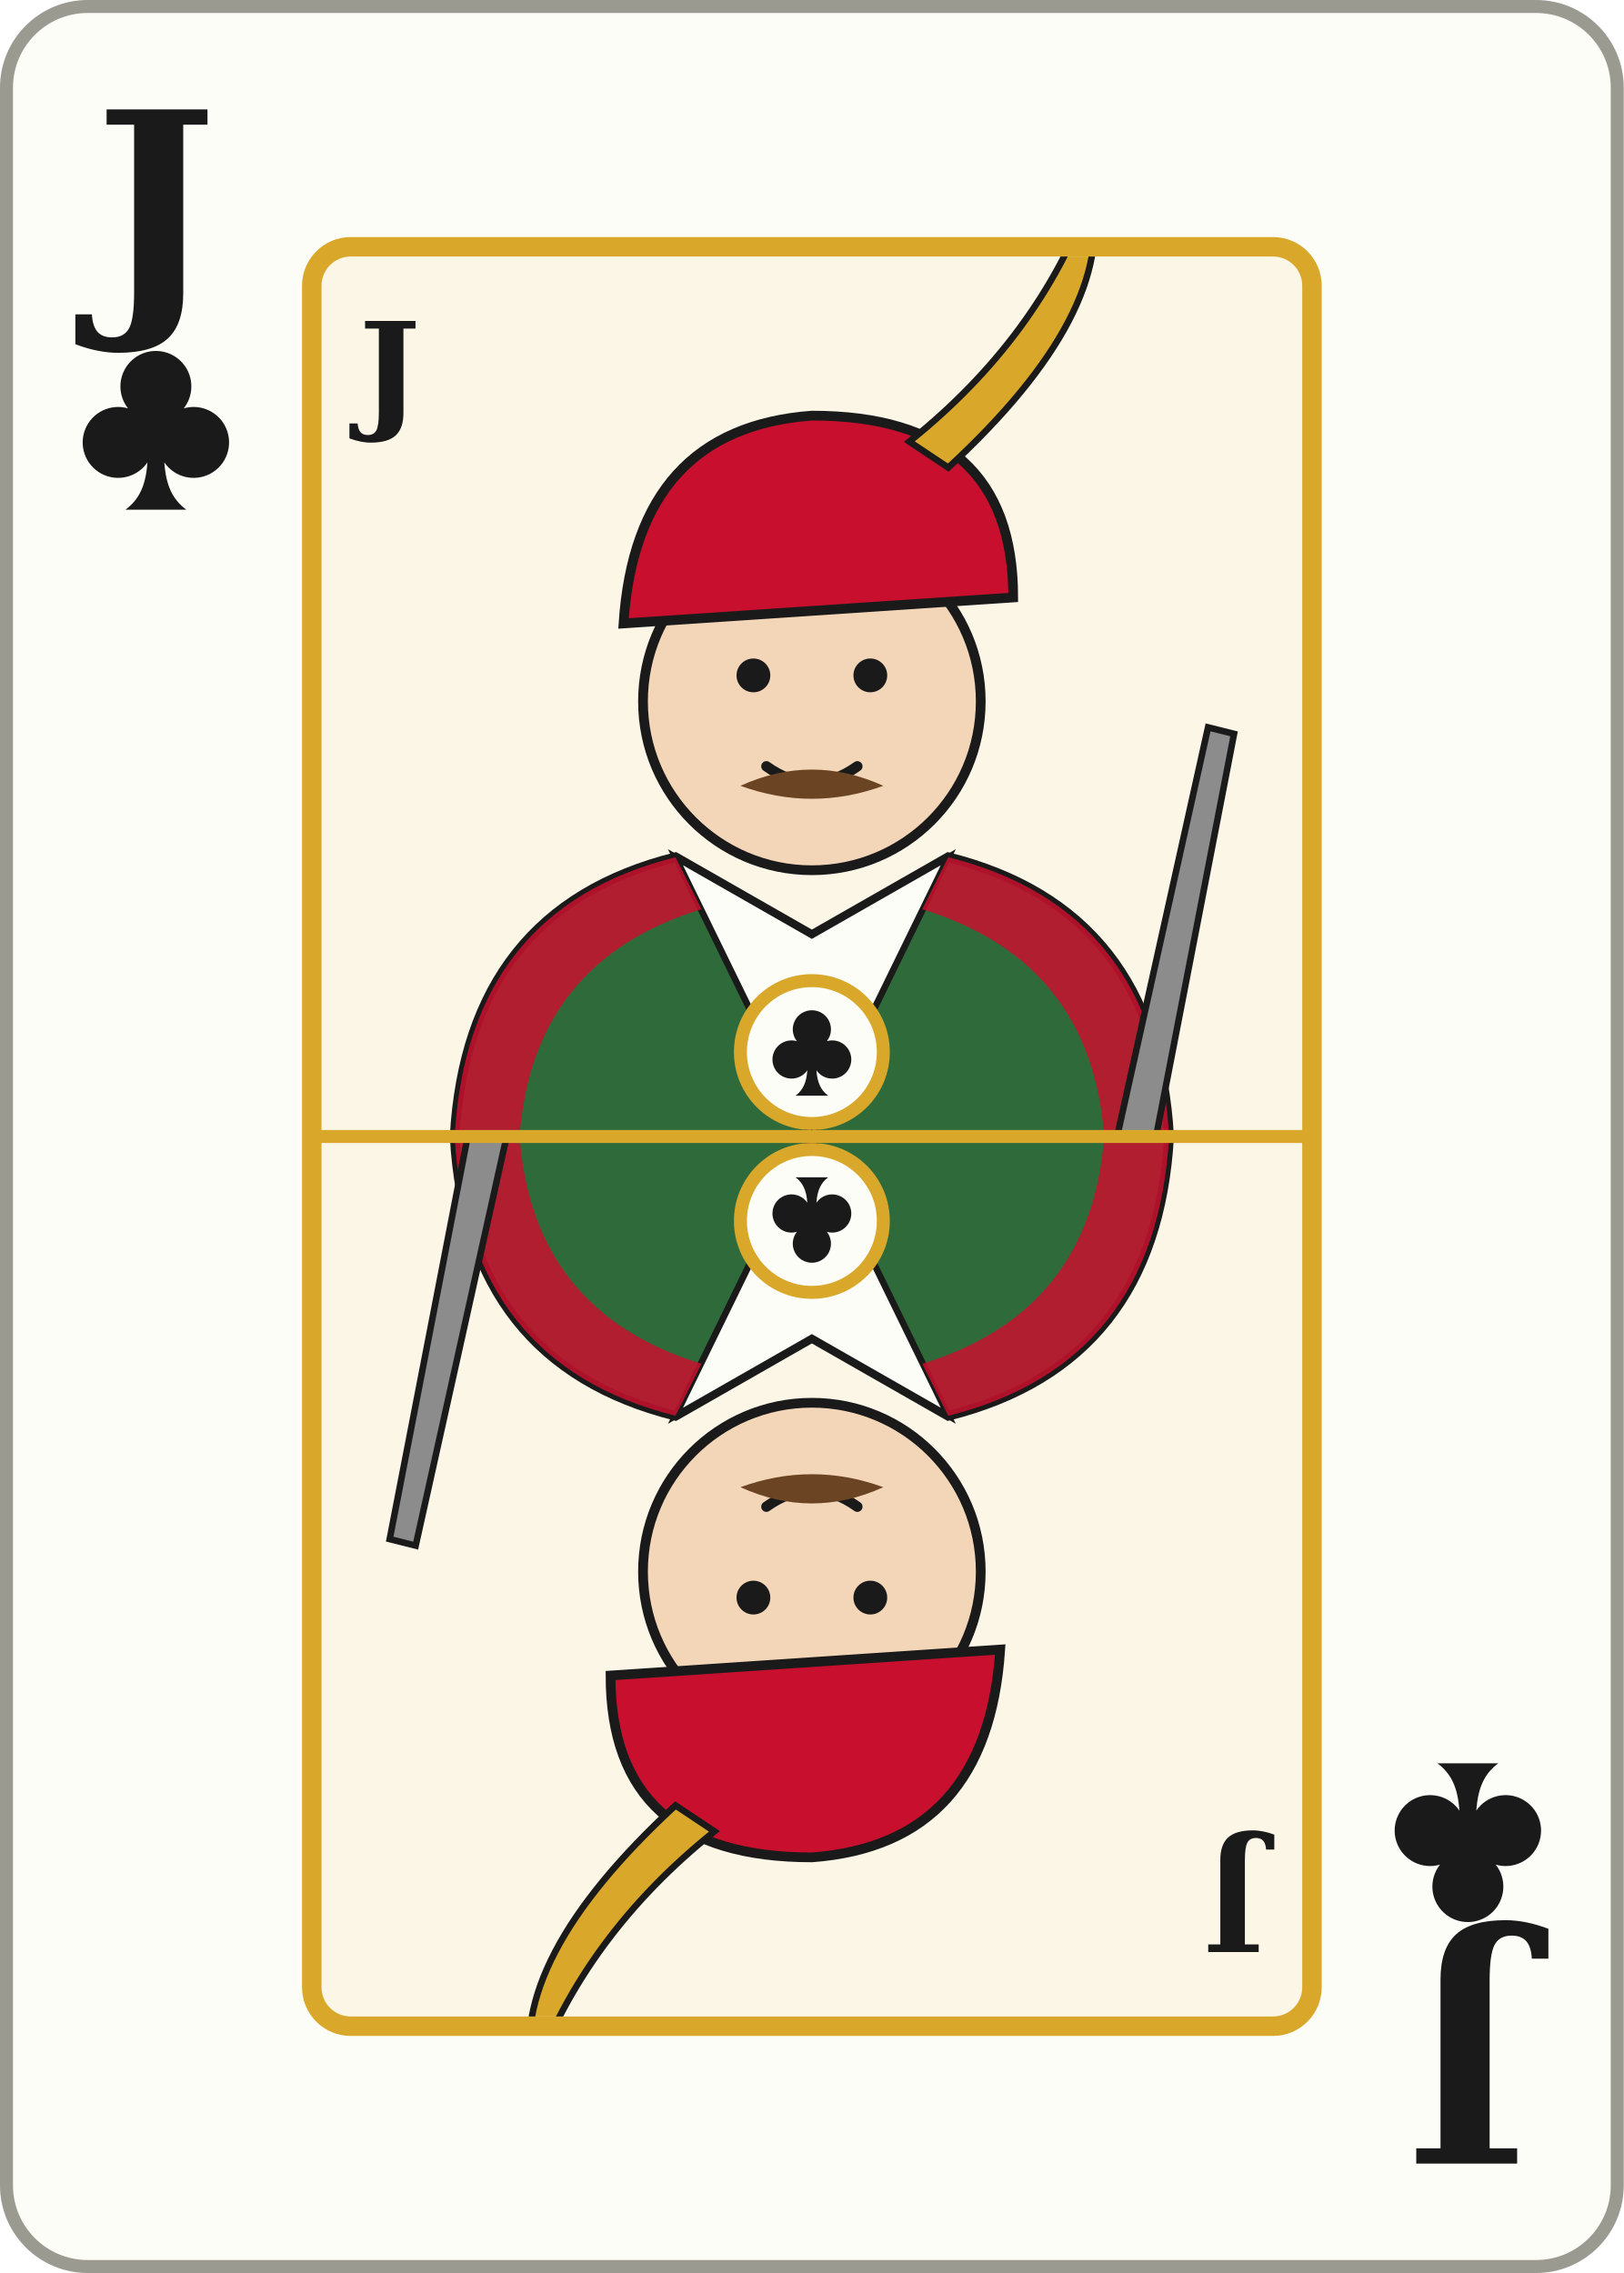
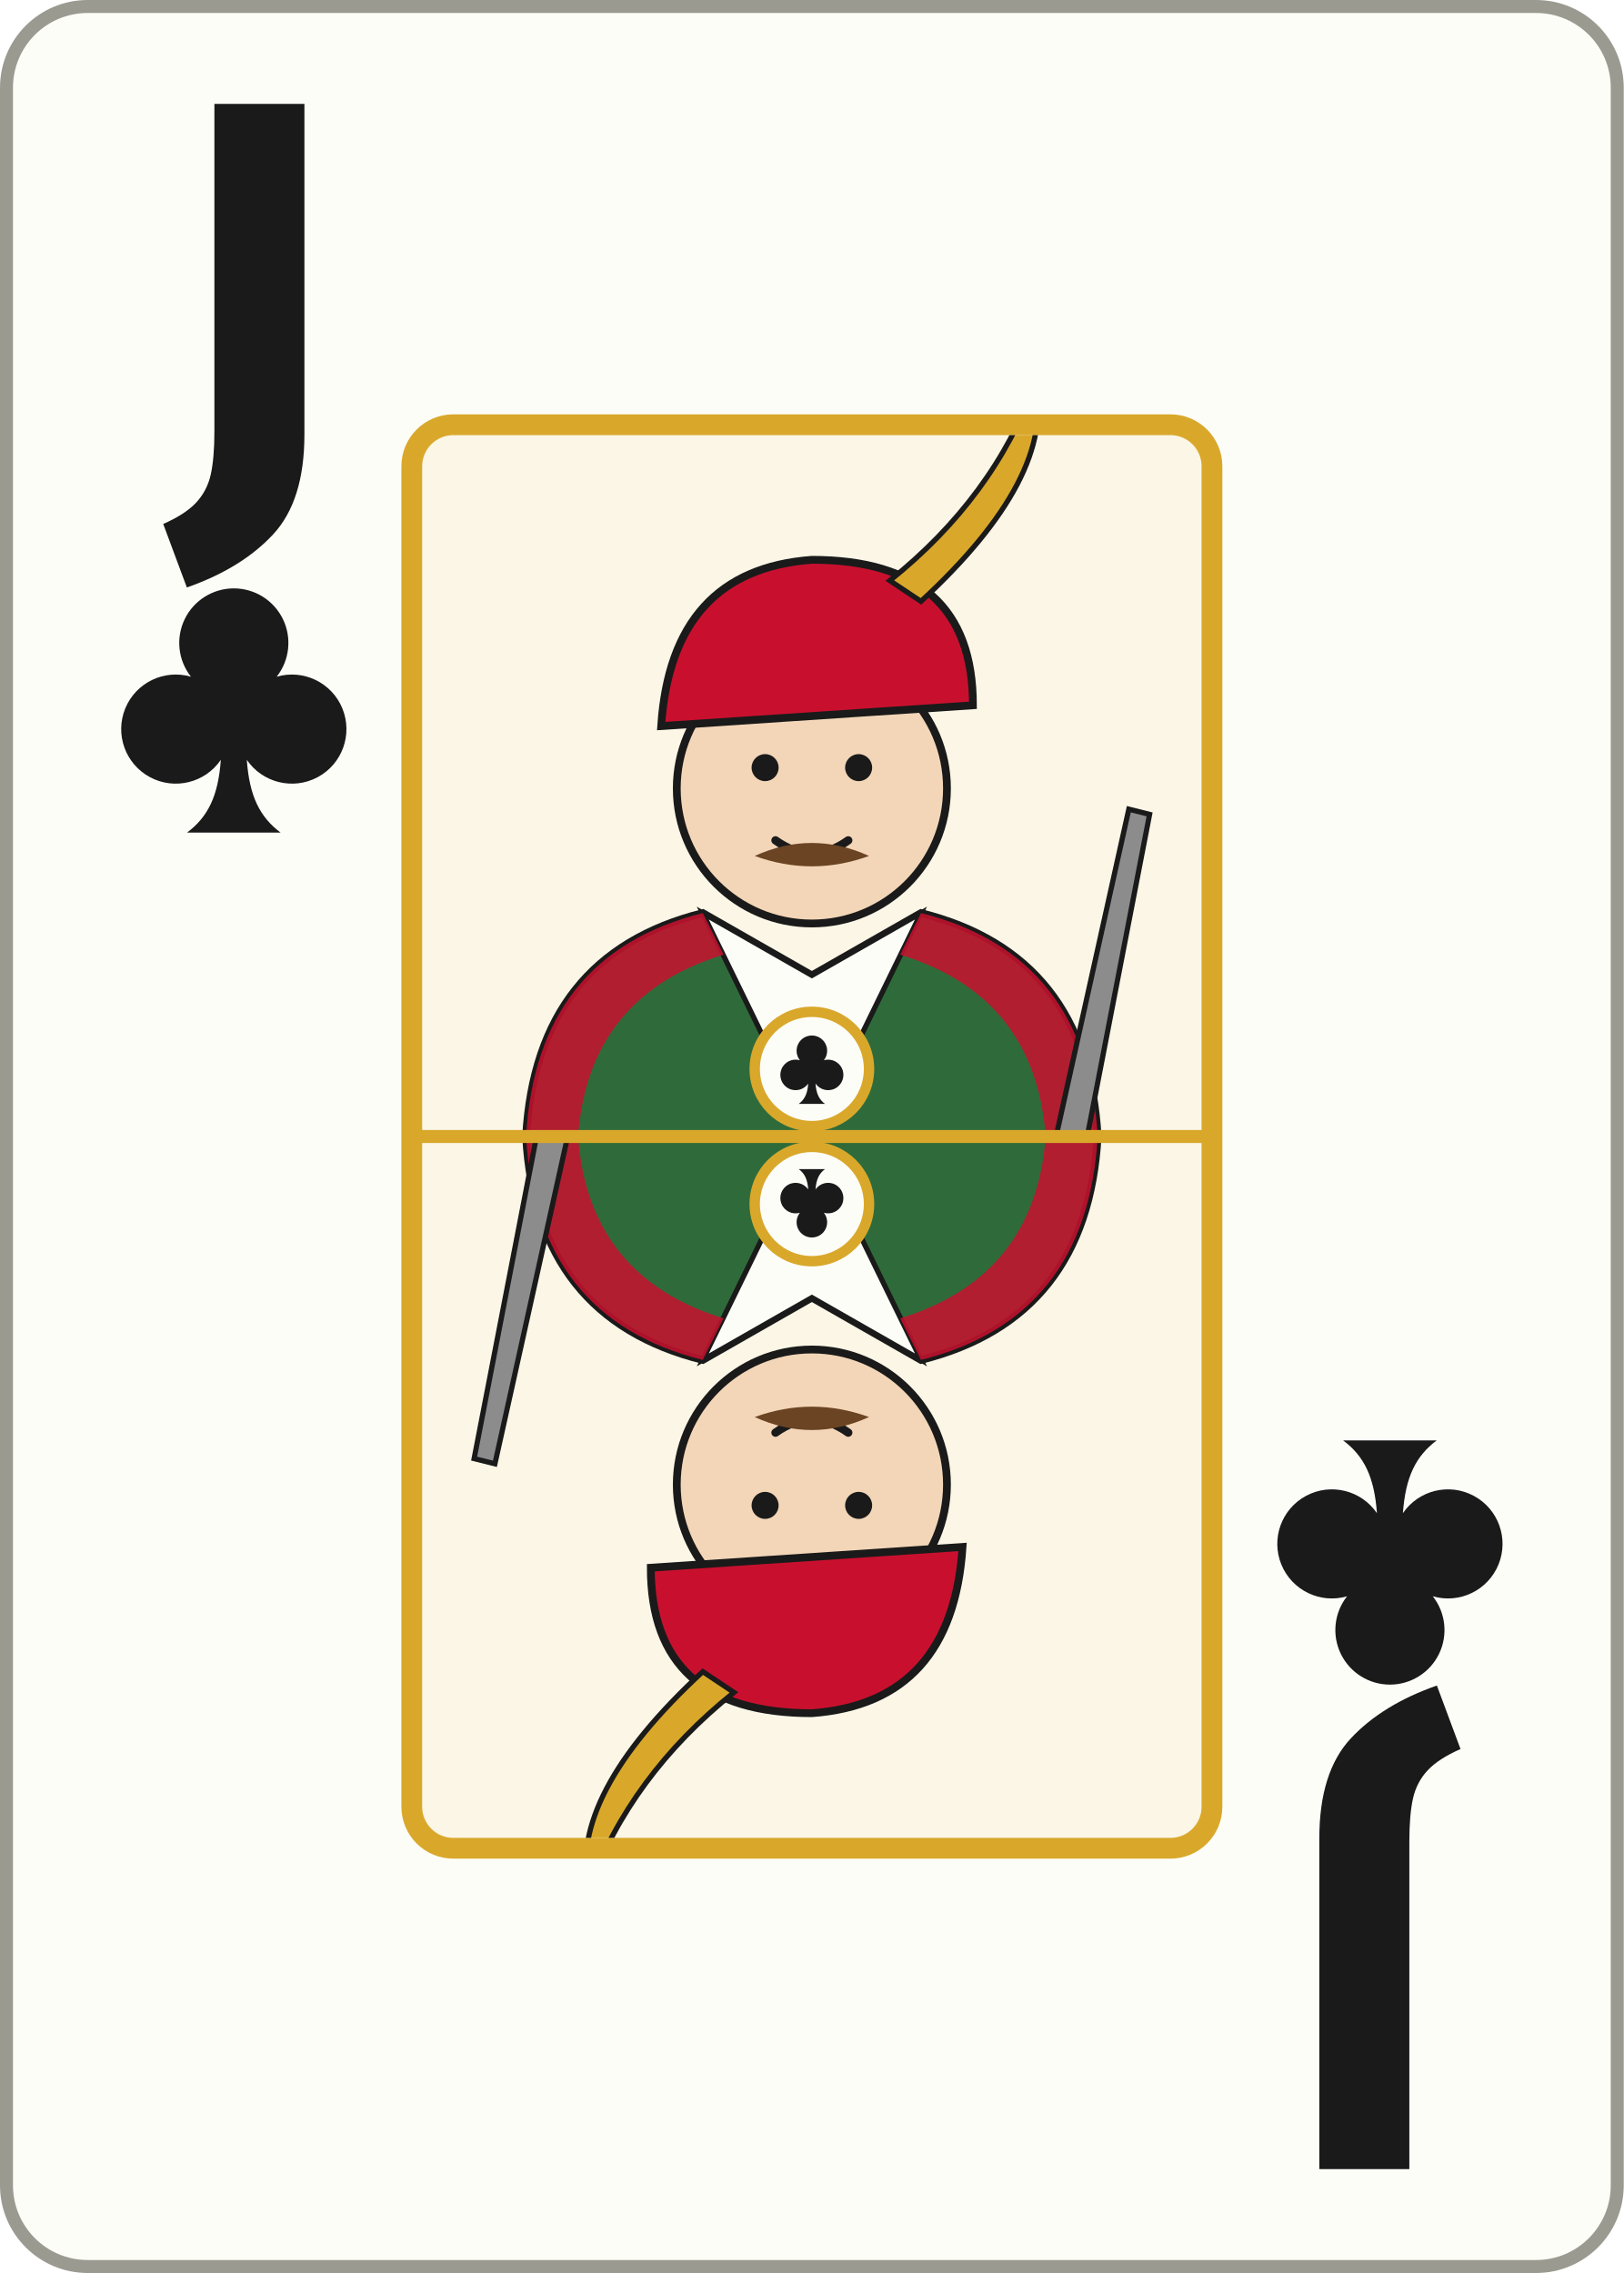
<svg xmlns="http://www.w3.org/2000/svg" viewBox="0 0 250 350" width="250" height="350">
  <rect x="1" y="1" width="248" height="348" rx="12.5" fill="#fdfdf8" stroke="#9a9a90" stroke-width="2" />
  <g>
-     <text x="24" y="46" font-family="'DejaVu Serif', Georgia, 'Times New Roman', serif" font-size="40" font-weight="bold" fill="#1a1a1a" text-anchor="middle">J</text>
-     <path d="M50 4 A 21 21 0 0 1 66.5 38 A 21 21 0 1 1 55 70 C 56 84 60 92 68 98 L 32 98 C 40 92 44 84 45 70 A 21 21 0 1 1 33.5 38 A 21 21 0 0 1 50 4 Z" fill="#1a1a1a" transform="translate(11.00 53.00) scale(0.26)" />
+     <path d="M10.87-60L10.87-9.09Q10.87 1.13 6.02 6.32Q1.17 11.52-7.23 14.46L-10.87 4.68Q-7.49 3.20-5.80 1.39Q-4.11-0.43-3.55-2.94Q-2.99-5.45-2.99-9.61L-2.99-60" fill="#1a1a1a" transform="translate(36 76)" />
+     <path d="M50 4 A 21 21 0 0 1 66.5 38 A 21 21 0 1 1 55 70 C 56 84 60 92 68 98 L 32 98 C 40 92 44 84 45 70 A 21 21 0 1 1 33.5 38 A 21 21 0 0 1 50 4 Z" fill="#1a1a1a" transform="translate(16.00 89.00) scale(0.4)" />
  </g>
  <g transform="rotate(180 125 175)">
-     <text x="24" y="46" font-family="'DejaVu Serif', Georgia, 'Times New Roman', serif" font-size="40" font-weight="bold" fill="#1a1a1a" text-anchor="middle">J</text>
-     <path d="M50 4 A 21 21 0 0 1 66.5 38 A 21 21 0 1 1 55 70 C 56 84 60 92 68 98 L 32 98 C 40 92 44 84 45 70 A 21 21 0 1 1 33.5 38 A 21 21 0 0 1 50 4 Z" fill="#1a1a1a" transform="translate(11.00 53.00) scale(0.26)" />
+     <path d="M10.87-60L10.87-9.09Q10.87 1.13 6.02 6.32Q1.17 11.52-7.23 14.46L-10.87 4.68Q-7.49 3.20-5.80 1.39Q-4.11-0.43-3.55-2.94Q-2.99-5.45-2.99-9.61L-2.99-60" fill="#1a1a1a" transform="translate(36 76)" />
+     <path d="M50 4 A 21 21 0 0 1 66.5 38 A 21 21 0 1 1 55 70 C 56 84 60 92 68 98 L 32 98 C 40 92 44 84 45 70 A 21 21 0 1 1 33.5 38 A 21 21 0 0 1 50 4 Z" fill="#1a1a1a" transform="translate(16.00 89.00) scale(0.4)" />
  </g>
-   <rect x="48" y="38" width="154" height="274" rx="6" fill="#fbf6e6" stroke="#d9a82b" stroke-width="3" />
-   <clipPath id="p">
-     <rect x="49.5" y="39.5" width="151" height="271" rx="5" />
-   </clipPath>
-   <g clip-path="url(#p)">
-     <path d="M70 175 Q 72 140 104 132 L125 144 L146 132 Q 178 140 180 175 Z" fill="#2f6b3a" stroke="#1a1a1a" stroke-width="1.5" />
-     <path d="M104 132 L125 175 L146 132 L125 144 Z" fill="#fdfdf8" stroke="#1a1a1a" stroke-width="1" />
-     <path d="M70 175 Q 72 140 104 132 L108 140 Q 82 148 80 175 Z" fill="#c8102e" opacity="0.85" />
-     <path d="M180 175 Q 178 140 146 132 L142 140 Q 168 148 170 175 Z" fill="#c8102e" opacity="0.85" />
-     <path d="M172 175 L 186 112 L 190 113 L 178 175 Z" fill="#8c8c8c" stroke="#1a1a1a" stroke-width="1" />
-     <circle cx="125" cy="108" r="26" fill="#f3d6b8" stroke="#1a1a1a" stroke-width="1.5" />
-     <circle cx="116" cy="104" r="2.6" fill="#1a1a1a" />
-     <circle cx="134" cy="104" r="2.6" fill="#1a1a1a" />
-     <path d="M118 118 Q 125 123 132 118" fill="none" stroke="#1a1a1a" stroke-width="1.6" stroke-linecap="round" />
-     <path d="M114 121 Q 125 116 136 121 Q 125 125 114 121 Z" fill="#6b4423" />
-     <path d="M96 96 Q 98 66 125 64 Q 156 64 156 92 Z" fill="#c8102e" stroke="#1a1a1a" stroke-width="1.5" />
-     <path d="M146 72 Q 172 48 168 30 Q 160 52 140 68 Z" fill="#d9a82b" stroke="#1a1a1a" stroke-width="1" />
-     <circle cx="125" cy="162" r="11" fill="#fdfdf8" stroke="#d9a82b" stroke-width="2" />
-     <path d="M50 4 A 21 21 0 0 1 66.5 38 A 21 21 0 1 1 55 70 C 56 84 60 92 68 98 L 32 98 C 40 92 44 84 45 70 A 21 21 0 1 1 33.5 38 A 21 21 0 0 1 50 4 Z" fill="#1a1a1a" transform="translate(118.00 155.00) scale(0.14)" />
-     <g transform="rotate(180 125 175)">
+   <g transform="translate(25 35) scale(0.8)">
+     <rect x="48" y="38" width="154" height="274" rx="8" fill="#fbf6e6" stroke="#d9a82b" stroke-width="4" />
+     <clipPath id="p">
+       <rect x="50" y="40" width="150" height="270" rx="6" />
+     </clipPath>
+     <g clip-path="url(#p)">
      <path d="M70 175 Q 72 140 104 132 L125 144 L146 132 Q 178 140 180 175 Z" fill="#2f6b3a" stroke="#1a1a1a" stroke-width="1.5" />
      <path d="M104 132 L125 175 L146 132 L125 144 Z" fill="#fdfdf8" stroke="#1a1a1a" stroke-width="1" />
      <path d="M70 175 Q 72 140 104 132 L108 140 Q 82 148 80 175 Z" fill="#c8102e" opacity="0.85" />
      <path d="M180 175 Q 178 140 146 132 L142 140 Q 168 148 170 175 Z" fill="#c8102e" opacity="0.85" />
      <path d="M172 175 L 186 112 L 190 113 L 178 175 Z" fill="#8c8c8c" stroke="#1a1a1a" stroke-width="1" />
      <circle cx="125" cy="108" r="26" fill="#f3d6b8" stroke="#1a1a1a" stroke-width="1.5" />
      <circle cx="116" cy="104" r="2.6" fill="#1a1a1a" />
      <circle cx="134" cy="104" r="2.6" fill="#1a1a1a" />
      <path d="M118 118 Q 125 123 132 118" fill="none" stroke="#1a1a1a" stroke-width="1.6" stroke-linecap="round" />
      <path d="M114 121 Q 125 116 136 121 Q 125 125 114 121 Z" fill="#6b4423" />
      <path d="M96 96 Q 98 66 125 64 Q 156 64 156 92 Z" fill="#c8102e" stroke="#1a1a1a" stroke-width="1.5" />
      <path d="M146 72 Q 172 48 168 30 Q 160 52 140 68 Z" fill="#d9a82b" stroke="#1a1a1a" stroke-width="1" />
      <circle cx="125" cy="162" r="11" fill="#fdfdf8" stroke="#d9a82b" stroke-width="2" />
      <path d="M50 4 A 21 21 0 0 1 66.5 38 A 21 21 0 1 1 55 70 C 56 84 60 92 68 98 L 32 98 C 40 92 44 84 45 70 A 21 21 0 1 1 33.5 38 A 21 21 0 0 1 50 4 Z" fill="#1a1a1a" transform="translate(118.00 155.00) scale(0.14)" />
+       <g transform="rotate(180 125 175)">
+         <path d="M70 175 Q 72 140 104 132 L125 144 L146 132 Q 178 140 180 175 Z" fill="#2f6b3a" stroke="#1a1a1a" stroke-width="1.5" />
+         <path d="M104 132 L125 175 L146 132 L125 144 Z" fill="#fdfdf8" stroke="#1a1a1a" stroke-width="1" />
+         <path d="M70 175 Q 72 140 104 132 L108 140 Q 82 148 80 175 Z" fill="#c8102e" opacity="0.85" />
+         <path d="M180 175 Q 178 140 146 132 L142 140 Q 168 148 170 175 Z" fill="#c8102e" opacity="0.85" />
+         <path d="M172 175 L 186 112 L 190 113 L 178 175 Z" fill="#8c8c8c" stroke="#1a1a1a" stroke-width="1" />
+         <circle cx="125" cy="108" r="26" fill="#f3d6b8" stroke="#1a1a1a" stroke-width="1.5" />
+         <circle cx="116" cy="104" r="2.6" fill="#1a1a1a" />
+         <circle cx="134" cy="104" r="2.6" fill="#1a1a1a" />
+         <path d="M118 118 Q 125 123 132 118" fill="none" stroke="#1a1a1a" stroke-width="1.6" stroke-linecap="round" />
+         <path d="M114 121 Q 125 116 136 121 Q 125 125 114 121 Z" fill="#6b4423" />
+         <path d="M96 96 Q 98 66 125 64 Q 156 64 156 92 Z" fill="#c8102e" stroke="#1a1a1a" stroke-width="1.5" />
+         <path d="M146 72 Q 172 48 168 30 Q 160 52 140 68 Z" fill="#d9a82b" stroke="#1a1a1a" stroke-width="1" />
+         <circle cx="125" cy="162" r="11" fill="#fdfdf8" stroke="#d9a82b" stroke-width="2" />
+         <path d="M50 4 A 21 21 0 0 1 66.5 38 A 21 21 0 1 1 55 70 C 56 84 60 92 68 98 L 32 98 C 40 92 44 84 45 70 A 21 21 0 1 1 33.5 38 A 21 21 0 0 1 50 4 Z" fill="#1a1a1a" transform="translate(118.00 155.00) scale(0.14)" />
+       </g>
    </g>
-   </g>
-   <line x1="48" y1="175" x2="202" y2="175" stroke="#d9a82b" stroke-width="2" />
-   <text x="60" y="64" font-family="'DejaVu Serif', Georgia, 'Times New Roman', serif" font-size="20" font-weight="bold" fill="#1a1a1a" text-anchor="middle">J</text>
-   <g transform="rotate(180 125 175)">
-     <text x="60" y="64" font-family="'DejaVu Serif', Georgia, 'Times New Roman', serif" font-size="20" font-weight="bold" fill="#1a1a1a" text-anchor="middle">J</text>
+     <line x1="48" y1="175" x2="202" y2="175" stroke="#d9a82b" stroke-width="2.5" />
  </g>
</svg>
